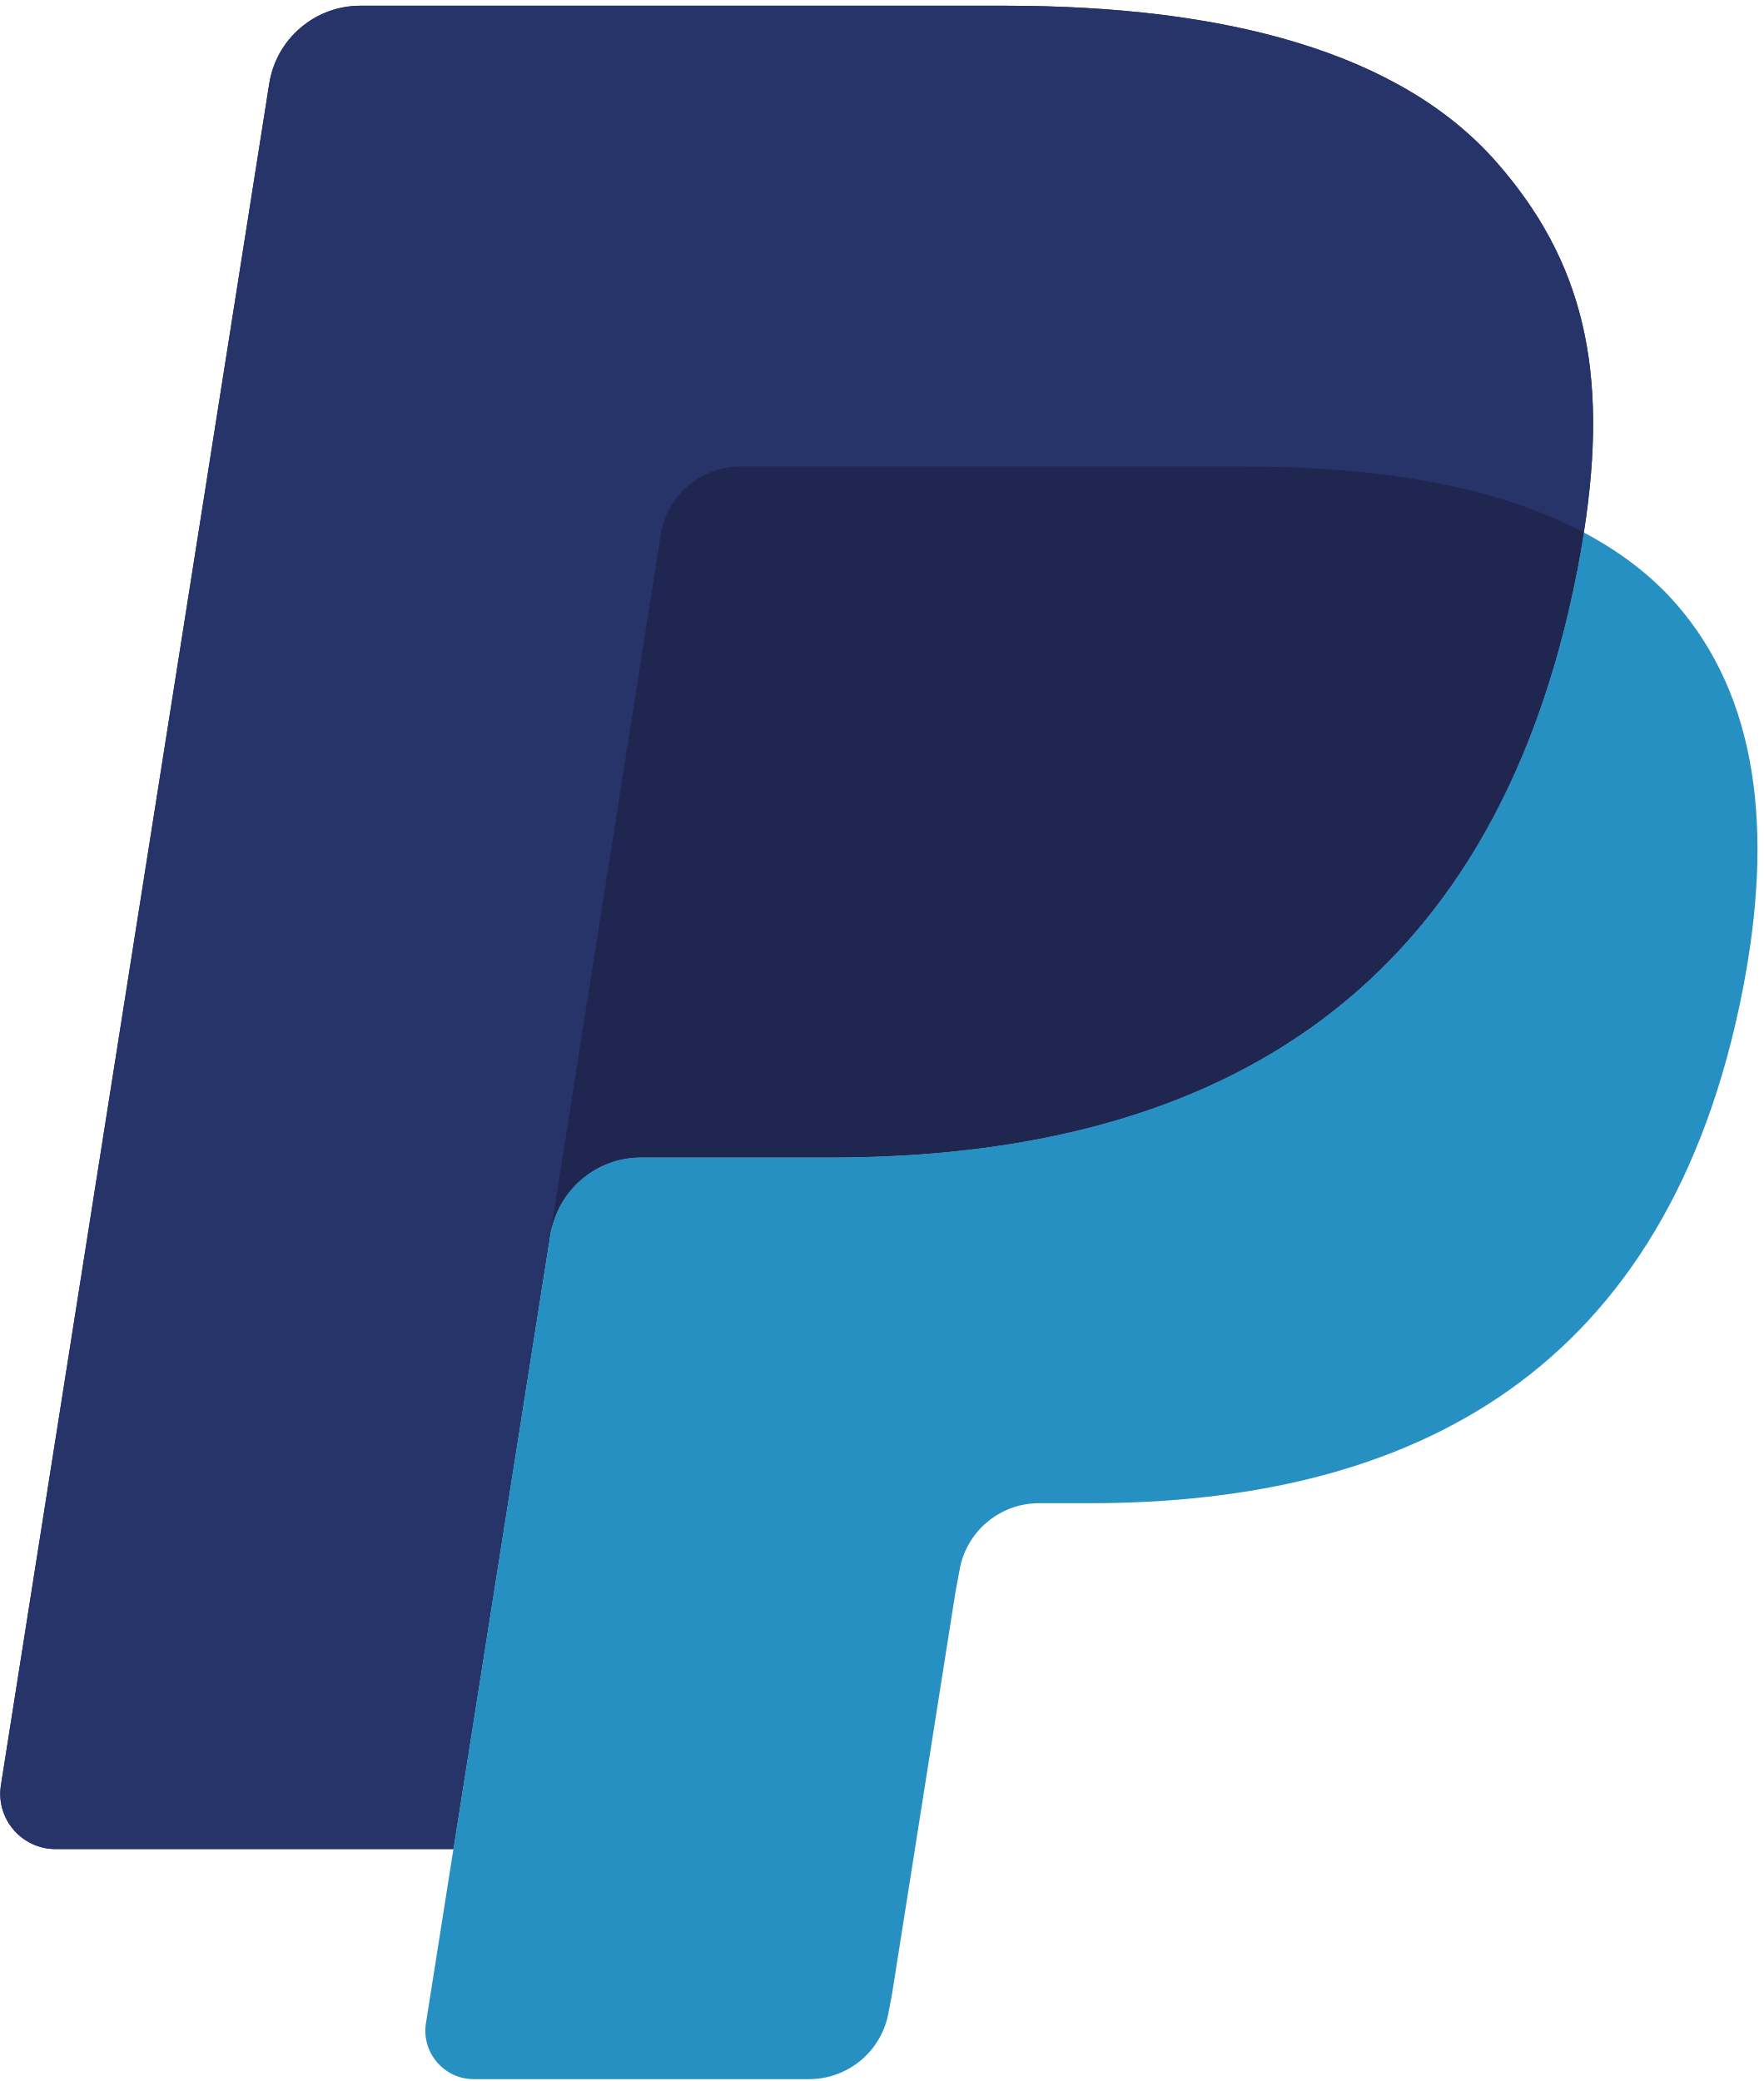
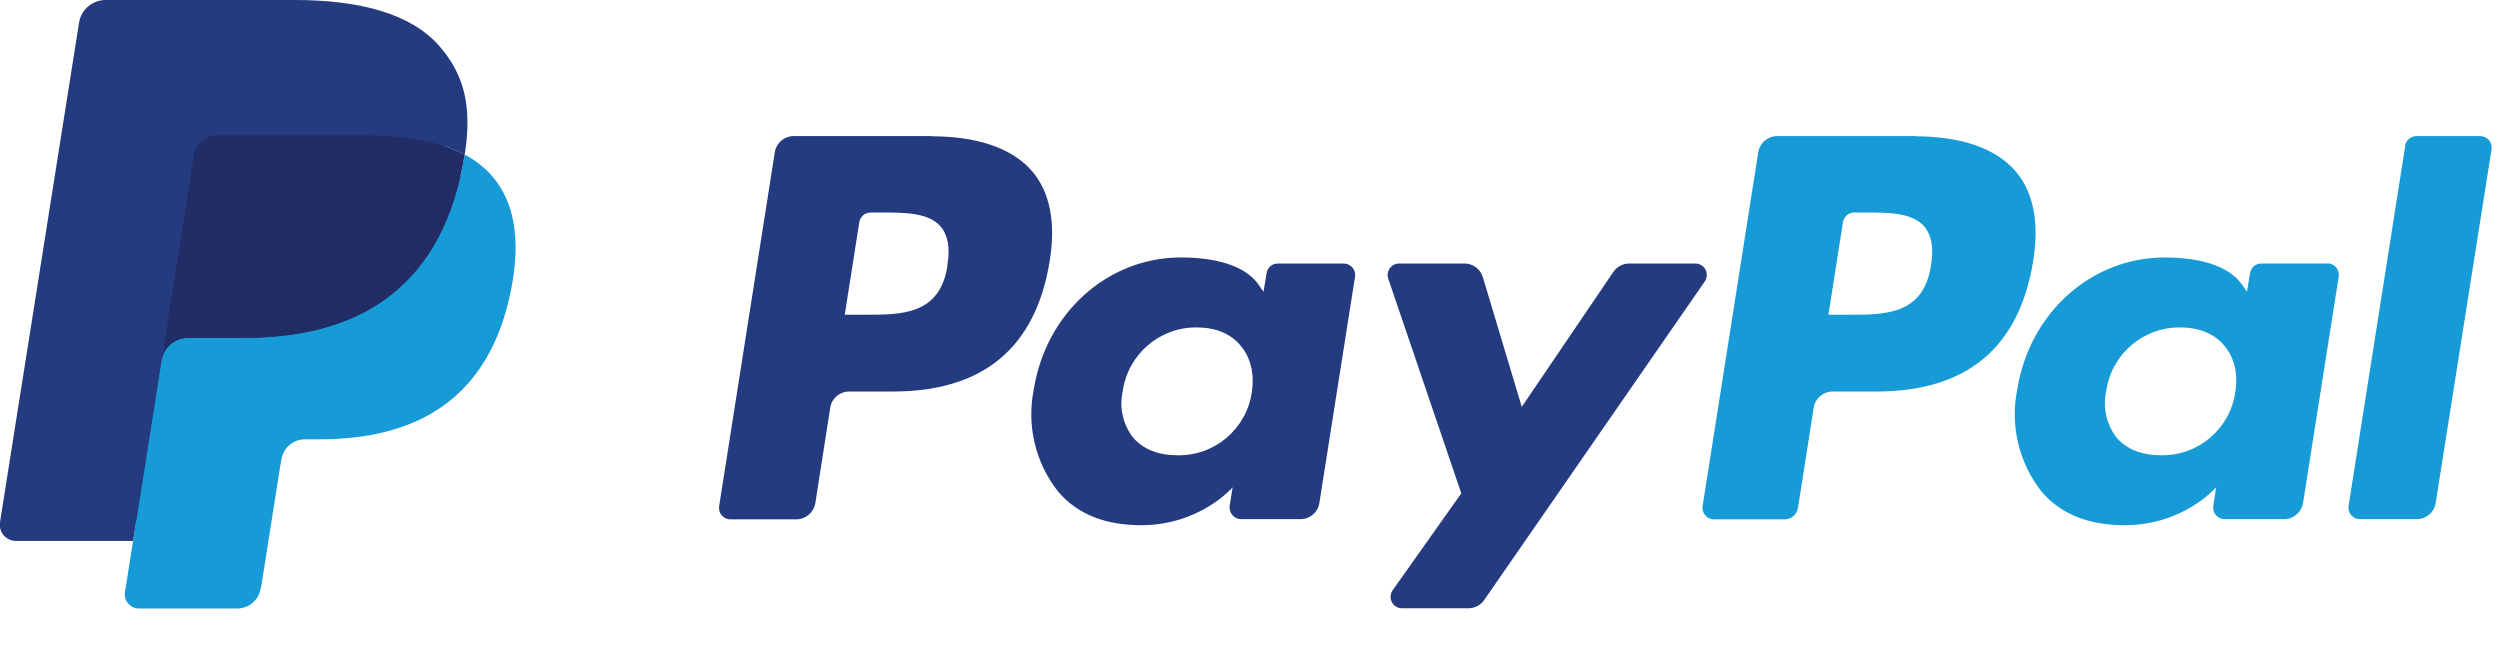
- <svg xmlns="http://www.w3.org/2000/svg" width="2119" height="2500" viewBox="0 0 256 302" preserveAspectRatio="xMidYMid">
-   <path d="M217.168 23.507C203.234 7.625 178.046.816 145.823.816h-93.52A13.393 13.393 0 0 0 39.076 12.11L.136 259.077c-.774 4.87 2.997 9.28 7.933 9.28h57.736l14.5-91.971-.45 2.88c1.033-6.501 6.593-11.296 13.177-11.296h27.436c53.898 0 96.101-21.892 108.429-85.221.366-1.873.683-3.696.957-5.477-1.556-.824-1.556-.824 0 0 3.671-23.407-.025-39.34-12.686-53.765" fill="#27346A" />
-   <path d="M102.397 68.84a11.737 11.737 0 0 1 5.053-1.14h73.318c8.682 0 16.78.565 24.18 1.756a101.6 101.6 0 0 1 6.177 1.182 89.928 89.928 0 0 1 8.59 2.347c3.638 1.215 7.026 2.63 10.14 4.287 3.67-23.416-.026-39.34-12.687-53.765C203.226 7.625 178.046.816 145.823.816H52.295C45.71.816 40.108 5.61 39.076 12.11L.136 259.068c-.774 4.878 2.997 9.282 7.925 9.282h57.744L95.888 77.58a11.717 11.717 0 0 1 6.509-8.74z" fill="#27346A" />
-   <path d="M228.897 82.749c-12.328 63.32-54.53 85.221-108.429 85.221H93.024c-6.584 0-12.145 4.795-13.168 11.296L61.817 293.621c-.674 4.262 2.622 8.124 6.934 8.124h48.67a11.71 11.71 0 0 0 11.563-9.88l.474-2.48 9.173-58.136.591-3.213a11.71 11.71 0 0 1 11.562-9.88h7.284c47.147 0 84.064-19.154 94.852-74.55 4.503-23.15 2.173-42.478-9.739-56.054-3.613-4.112-8.1-7.508-13.327-10.28-.283 1.79-.59 3.604-.957 5.477z" fill="#2790C3" />
-   <path d="M216.952 72.128a89.928 89.928 0 0 0-5.818-1.49 109.904 109.904 0 0 0-6.177-1.174c-7.408-1.199-15.5-1.765-24.19-1.765h-73.309a11.57 11.57 0 0 0-5.053 1.149 11.683 11.683 0 0 0-6.51 8.74l-15.582 98.798-.45 2.88c1.025-6.501 6.585-11.296 13.17-11.296h27.444c53.898 0 96.1-21.892 108.428-85.221.367-1.873.675-3.688.958-5.477-3.122-1.648-6.501-3.072-10.14-4.279a83.26 83.26 0 0 0-2.77-.865" fill="#1F264F" />
+ <svg xmlns="http://www.w3.org/2000/svg" viewBox="0 0 124 33">
+   <path fill="#253B80" d="M46.21 6.75h-6.84a.95.95 0 0 0-.94.8L35.67 25.1c-.06.34.21.66.56.66h3.27c.46 0 .86-.34.94-.8l.74-4.74c.07-.46.47-.8.94-.8h2.16c4.5 0 7.1-2.18 7.79-6.5.3-1.89.01-3.38-.87-4.42-.98-1.14-2.7-1.74-4.99-1.74zm.79 6.4c-.37 2.46-2.25 2.46-4.06 2.46H41.9l.72-4.58a.57.57 0 0 1 .56-.49h.48c1.23 0 2.4 0 3 .7.36.43.47 1.05.33 1.91zM66.65 13.07h-3.27c-.28 0-.52.2-.56.49l-.15.91-.23-.33c-.7-1.03-2.29-1.37-3.87-1.37-3.62 0-6.7 2.74-7.3 6.58a6.18 6.18 0 0 0 1.21 5.03c1 1.18 2.43 1.67 4.13 1.67 2.91 0 4.53-1.88 4.53-1.88l-.15.91c-.05.35.22.67.57.67h2.95c.46 0 .86-.34.93-.8l1.77-11.22a.57.57 0 0 0-.56-.66zm-4.56 6.38a3.65 3.65 0 0 1-3.7 3.13c-.95 0-1.7-.3-2.2-.89a2.78 2.78 0 0 1-.5-2.3 3.67 3.67 0 0 1 3.66-3.15c.93 0 1.69.3 2.18.9.5.58.7 1.4.56 2.3zM84.1 13.07h-3.3c-.3 0-.6.16-.78.42l-4.54 6.69-1.93-6.43a.95.95 0 0 0-.9-.68H69.4c-.4 0-.67.39-.54.76l3.62 10.64-3.4 4.8c-.27.39 0 .9.46.9h3.29c.3 0 .6-.14.78-.4l10.94-15.8c.27-.38 0-.9-.46-.9z" />
+   <path fill="#179BD7" d="M95 6.75h-6.85a.95.95 0 0 0-.94.8L84.45 25.1c-.06.34.21.66.56.66h3.51c.33 0 .6-.24.66-.57l.78-4.97c.07-.46.47-.8.94-.8h2.16c4.5 0 7.1-2.18 7.79-6.5.3-1.89.01-3.38-.87-4.42-.98-1.14-2.7-1.74-4.99-1.74zm.78 6.4c-.37 2.46-2.25 2.46-4.06 2.46h-1.03l.72-4.58a.57.57 0 0 1 .57-.49h.47c1.23 0 2.4 0 3 .7.36.43.47 1.05.33 1.91zM115.43 13.07h-3.27c-.28 0-.52.2-.56.49l-.15.91-.23-.33c-.7-1.03-2.28-1.37-3.86-1.37-3.62 0-6.71 2.74-7.31 6.58a6.18 6.18 0 0 0 1.21 5.03c1 1.18 2.43 1.67 4.13 1.67 2.92 0 4.53-1.88 4.53-1.88l-.14.91c-.06.35.21.67.56.67h2.95c.47 0 .86-.34.94-.8L116 13.72a.57.57 0 0 0-.57-.66zm-4.56 6.38a3.65 3.65 0 0 1-3.7 3.13c-.94 0-1.7-.3-2.2-.89a2.8 2.8 0 0 1-.5-2.3 3.67 3.67 0 0 1 3.66-3.15c.93 0 1.69.3 2.19.9.5.58.7 1.4.55 2.3z" />
+   <path d="M119.3 7.23l-2.81 17.86c-.06.34.21.66.56.66h2.82c.47 0 .87-.34.94-.8l2.77-17.54a.57.57 0 0 0-.56-.66h-3.16c-.28 0-.52.2-.57.48z" fill="#179bd7" />
+   <path d="M7.27 29.15l.52-3.32-1.17-.02H1.06L4.93 1.29a.32.32 0 0 1 .31-.27h9.38c3.12 0 5.26.65 6.39 1.93.52.6.86 1.23 1.02 1.92.17.72.17 1.59 0 2.64v.76l.52.3c.44.23.8.5 1.06.8.46.52.75 1.17.87 1.94.13.8.08 1.74-.12 2.81a9.9 9.9 0 0 1-1.16 3.19 6.55 6.55 0 0 1-4.28 3.1c-.9.24-1.94.36-3.07.36h-.73a2.21 2.21 0 0 0-2.17 1.86l-.06.3-.92 5.85-.04.21c-.01.07-.03.1-.06.13a.15.15 0 0 1-.1.03z" fill="#253b80" />
+   <path fill="#179BD7" d="M23.05 7.67l-.1.55c-1.24 6.35-5.47 8.54-10.87 8.54H9.33c-.66 0-1.22.48-1.32 1.13L6.6 26.83l-.4 2.53a.7.7 0 0 0 .7.82h4.87c.58 0 1.07-.42 1.16-1l.05-.24.92-5.83.06-.32c.09-.58.58-1 1.16-1h.73c4.73 0 8.43-1.92 9.51-7.47.45-2.32.22-4.26-.98-5.62a4.67 4.67 0 0 0-1.33-1.03z" />
+   <path fill="#222D65" d="M21.75 7.15a9.76 9.76 0 0 0-1.2-.27c-.74-.12-1.55-.17-2.42-.17h-7.36a1.17 1.17 0 0 0-1.16.99l-1.56 9.9-.04.3c.1-.66.66-1.14 1.32-1.14h2.75c5.4 0 9.63-2.2 10.87-8.54l.1-.55a6.6 6.6 0 0 0-1.3-.52z" />
+   <path d="M9.61 7.7a1.17 1.17 0 0 1 1.16-1h7.36a15.28 15.28 0 0 1 3.04.3 9.76 9.76 0 0 1 .86.24c.37.12.7.26 1.02.43.37-2.35 0-3.95-1.27-5.4C20.38.68 17.85 0 14.62 0H5.24c-.66 0-1.22.48-1.32 1.13L0 25.9a.8.8 0 0 0 .8.93H6.6l1.45-9.22L9.61 7.7z" fill="#253B80" />
</svg>
